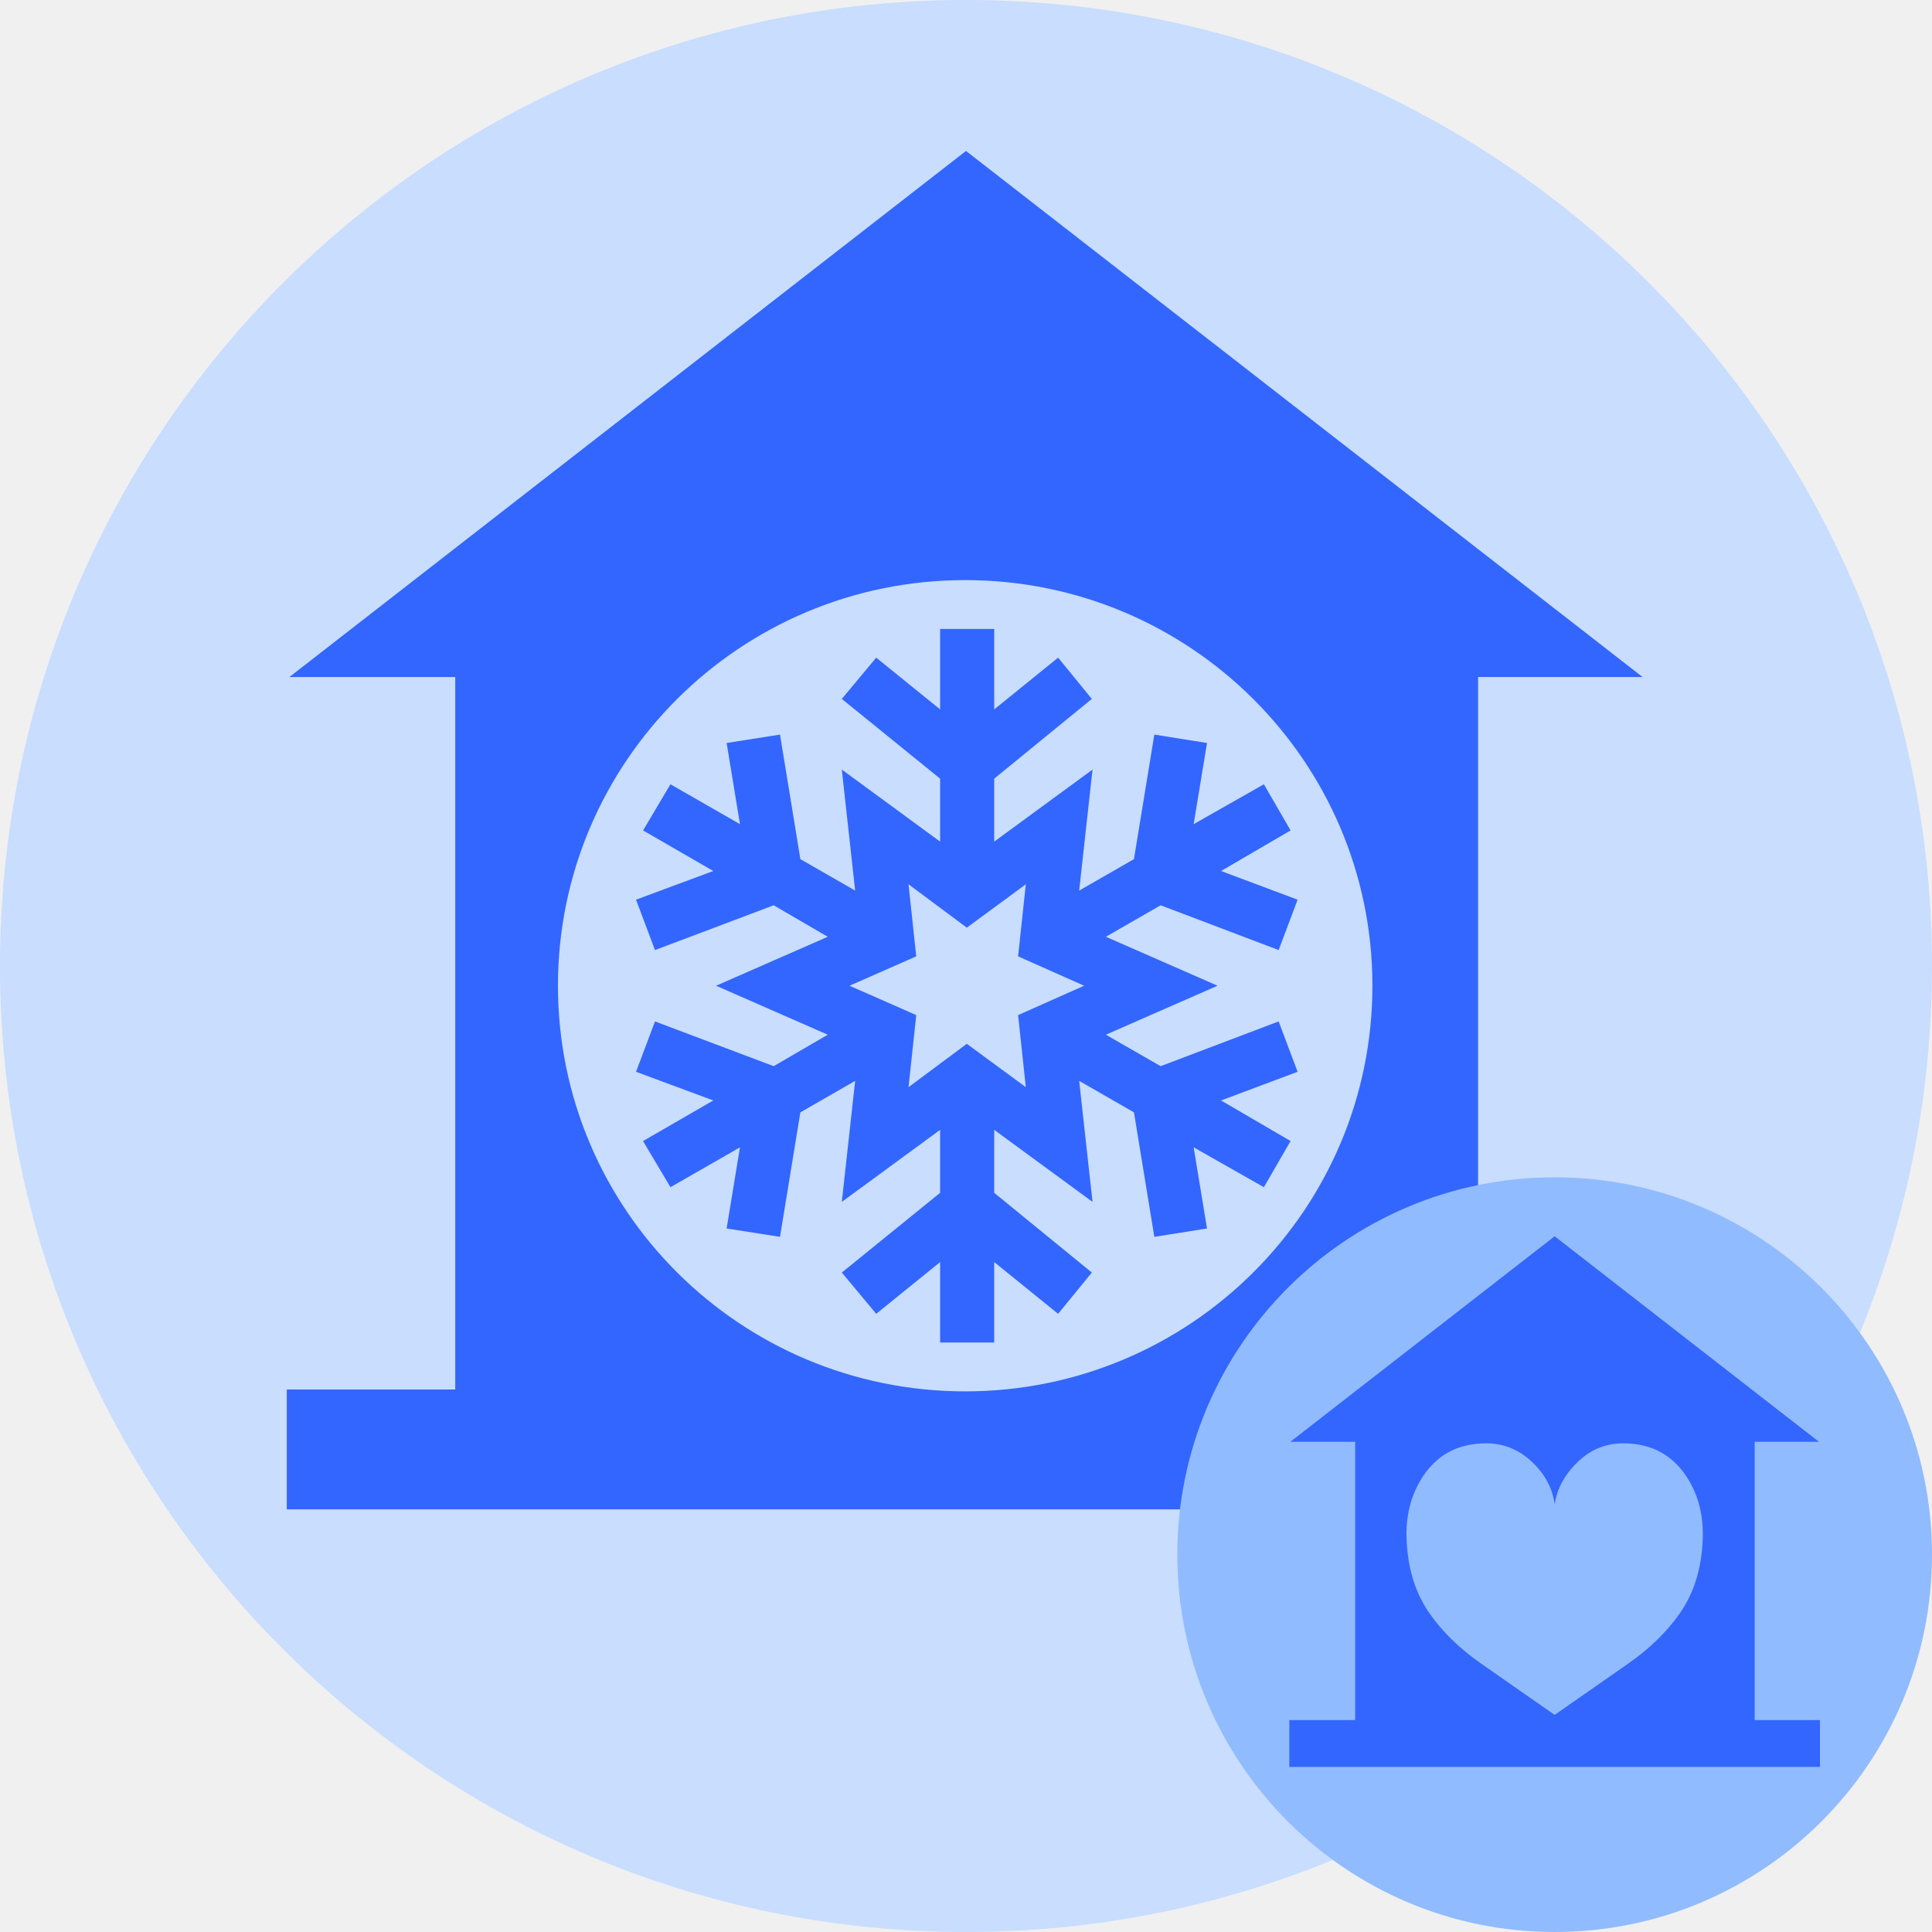
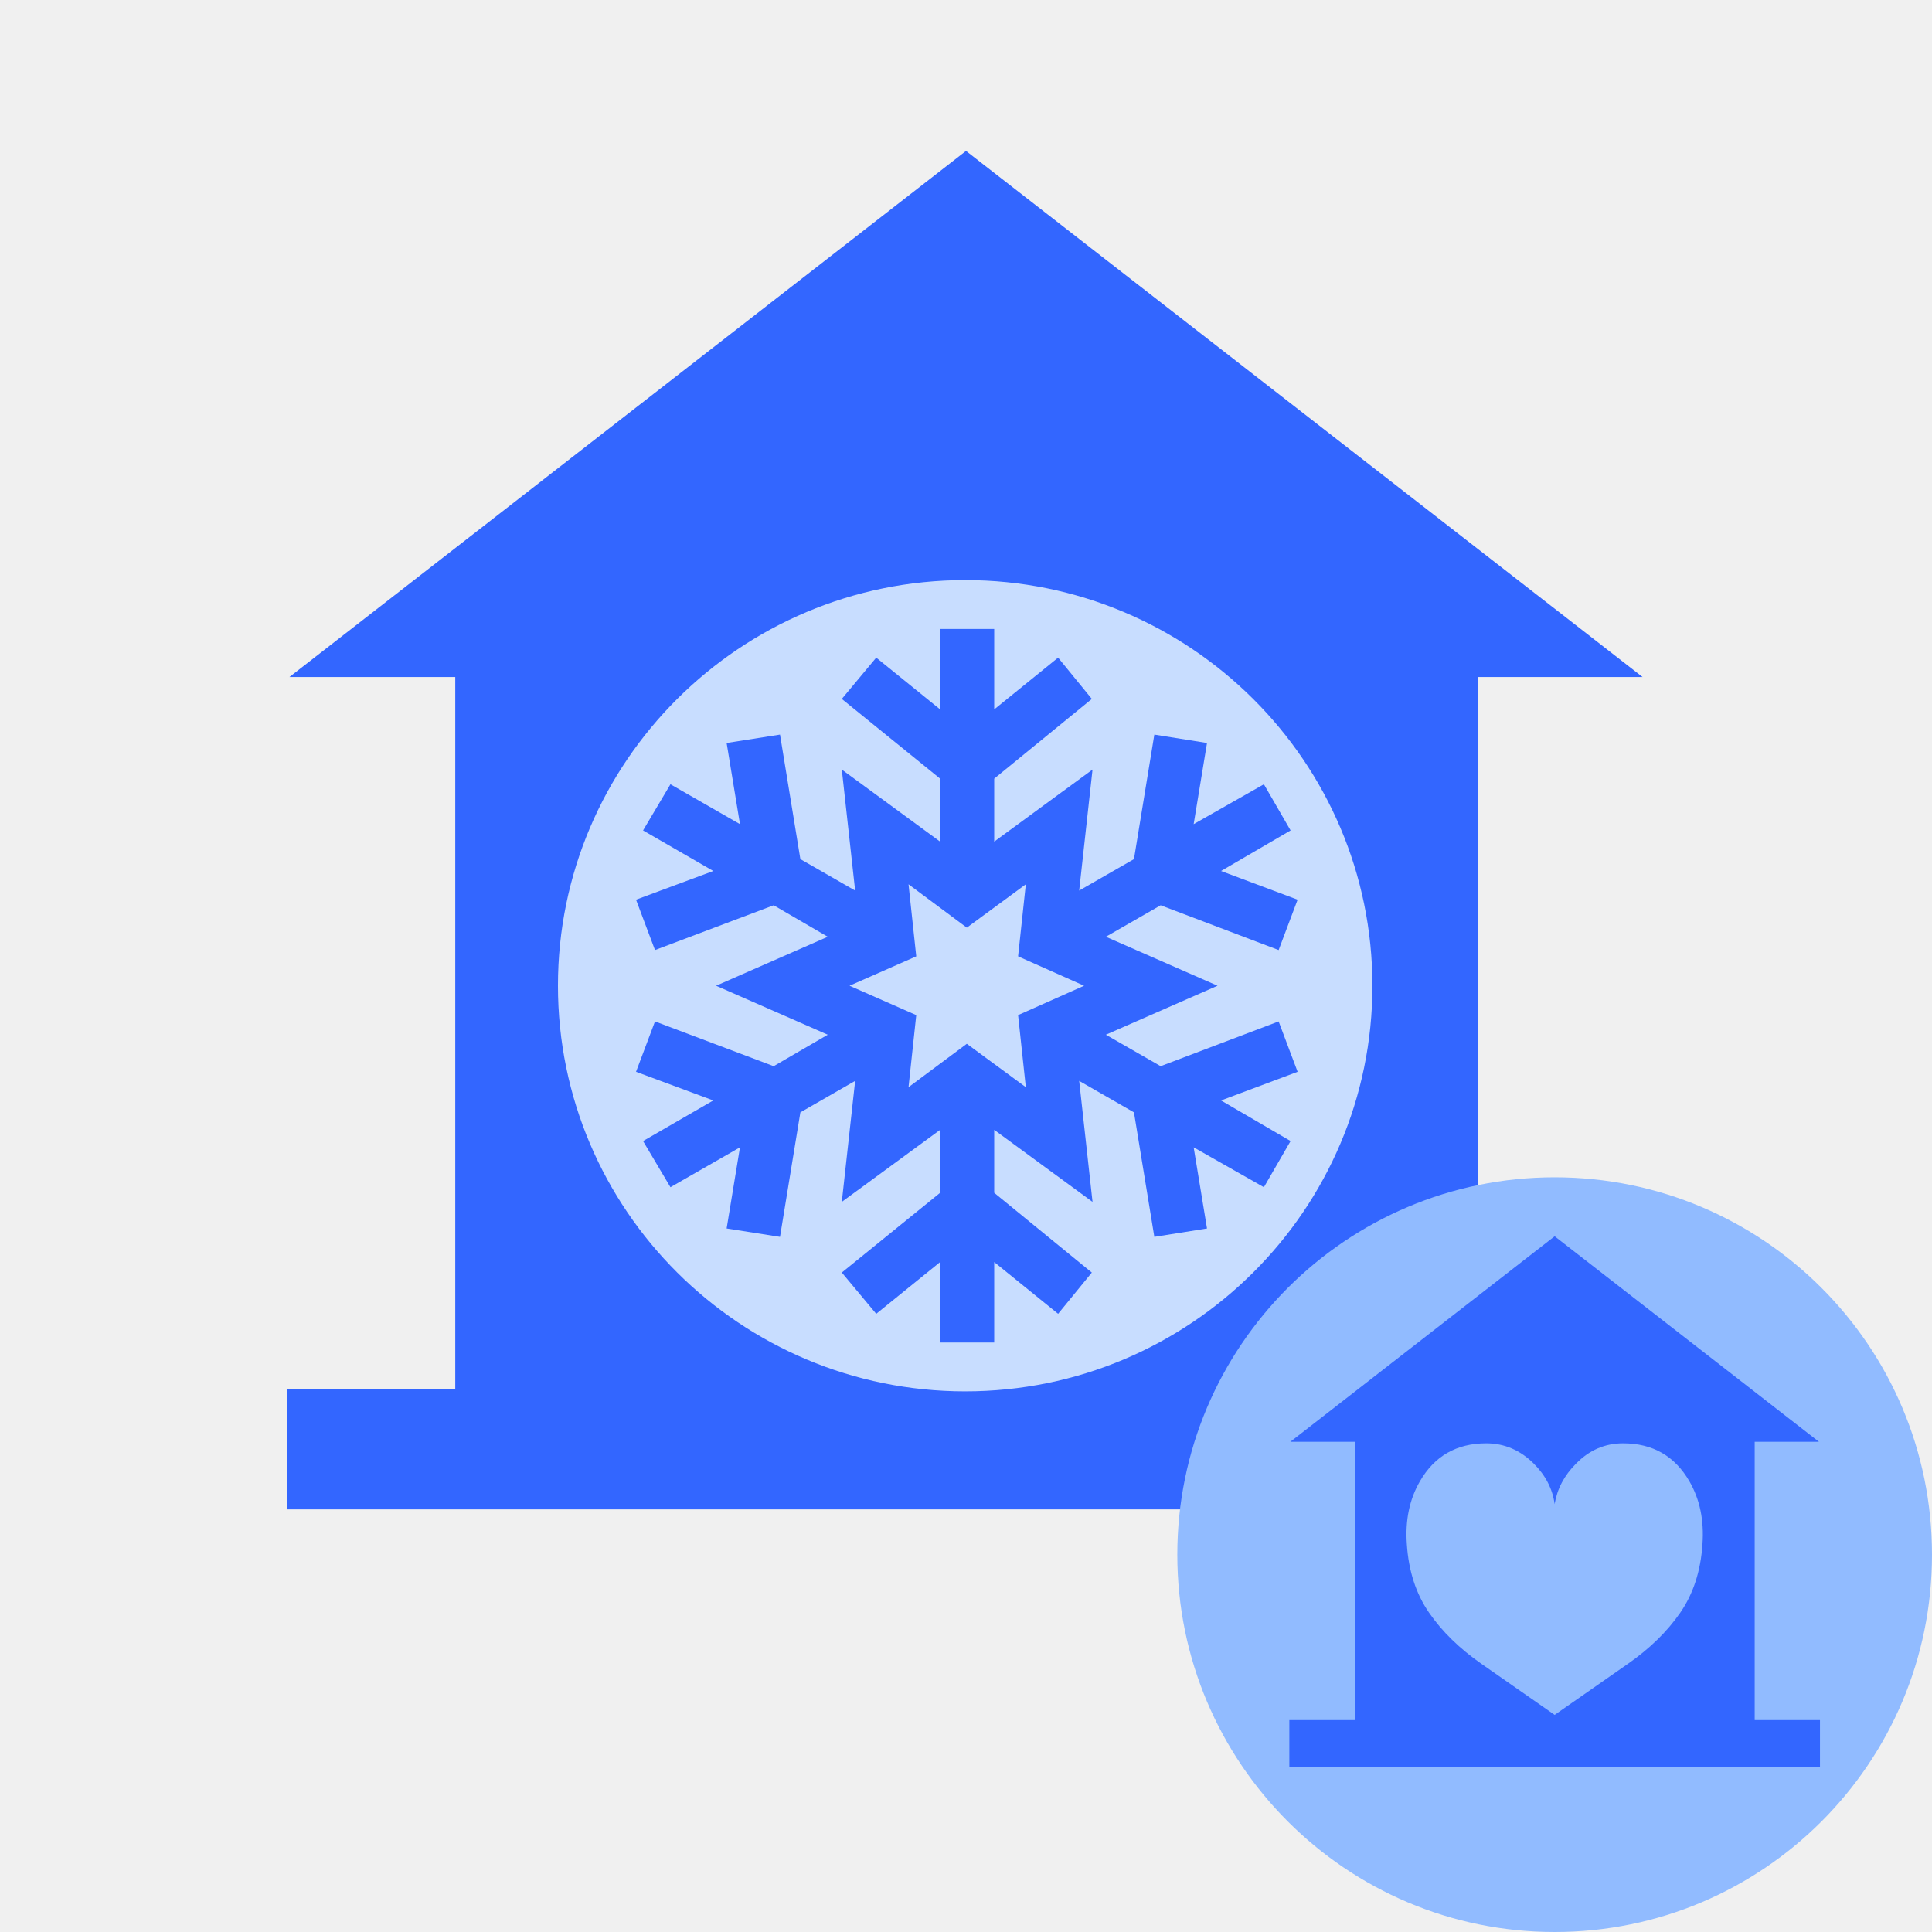
<svg xmlns="http://www.w3.org/2000/svg" viewBox="0 0 512 512" fill="none">
  <g clip-path="url(#a)">
-     <circle cx="256" cy="256" r="256" fill="#C8DDFF" />
    <path d="M436 368.236V400H76v-31.764h44.646V179.412H76.708L256 40l179.291 139.412h-43.582v188.824H436Z" fill="#36F" />
    <ellipse cx="255.783" cy="261.229" rx="107.92" ry="107.497" fill="#C8DDFF" />
    <path d="m323.593 291.632 18.426 10.757-7.073 12.234-18.613-10.567 3.536 21.502-13.958 2.224-5.399-32.995-14.518-8.344 3.537 32.071-26.056-19.095v16.686l25.871 21.135-8.934 10.936-16.937-13.717v21.319h-14.332v-21.319l-16.935 13.717-9.121-10.936 26.056-21.135v-16.686l-26.056 19.095 3.537-32.071-14.518 8.344-5.397 32.995-14.145-2.224 3.536-21.502-18.425 10.567-7.26-12.234 18.613-10.757-20.474-7.596 5.025-13.349 31.455 11.861 14.33-8.339-29.592-12.98 29.592-12.975-14.33-8.344-31.455 11.866-5.025-13.348 20.474-7.603-18.613-10.751 7.26-12.234 18.426 10.567-3.537-21.508 14.146-2.223 5.396 33 14.518 8.339-3.537-32.071 26.056 19.095v-16.687l-26.056-21.129 9.121-10.941 16.935 13.717V166.68h14.332v21.318l16.938-13.716 8.933 10.94-25.871 21.13v16.687l26.056-19.095-3.537 32.07 14.518-8.338 5.399-33.001 13.958 2.224-3.536 21.508 18.613-10.567 7.073 12.234-18.426 10.751 20.286 7.602-5.025 13.349-31.27-11.866-14.517 8.343 29.594 12.975-29.594 12.981 14.517 8.338 31.27-11.86 5.025 13.348-20.286 7.597Zm-51.742-3.522-2.047-19.095 17.494-7.786-17.494-7.787 2.047-19.094-15.636 11.492-15.446-11.492 2.048 19.094-17.682 7.787 17.682 7.786-2.048 19.095 15.446-11.493 15.636 11.493Z" fill="#36F" />
    <g clip-path="url(#b)">
      <path d="M412 512c55.228 0 100-44.772 100-100s-44.772-100-100-100-100 44.772-100 100 44.772 100 100 100Z" fill="#91BBFF" />
      <path d="M482.313 455.843v12.407H341.688v-12.407h17.441v-73.76h-17.165L412 327.625l70.035 54.458h-17.024v73.758l17.302.002Zm-34.603-63.282c-3.876-6.707-9.736-10.064-17.577-10.064-4.8 0-8.952 1.791-12.458 5.376-3.138 3.126-5.03 6.711-5.675 10.754-.553-4.043-2.4-7.628-5.536-10.754-3.6-3.585-7.798-5.376-12.595-5.376-7.844 0-13.703 3.355-17.577 10.064-2.77 4.78-3.925 10.339-3.462 16.681.46 7.079 2.423 13.122 5.883 18.13 3.459 5.012 8.097 9.537 13.91 13.58L412 454.463l19.378-13.511c5.812-4.043 10.45-8.57 13.911-13.58 3.458-5.008 5.418-11.051 5.881-18.13.46-6.342-.692-11.901-3.459-16.681h-.001Z" fill="#36F" />
    </g>
  </g>
  <defs>
    <clipPath id="a">
      <path fill="#fff" d="M0 0h512v512H0z" />
    </clipPath>
    <clipPath id="b">
      <path fill="#fff" transform="translate(312 312)" d="M0 0h200v200H0z" />
    </clipPath>
  </defs>
</svg>
